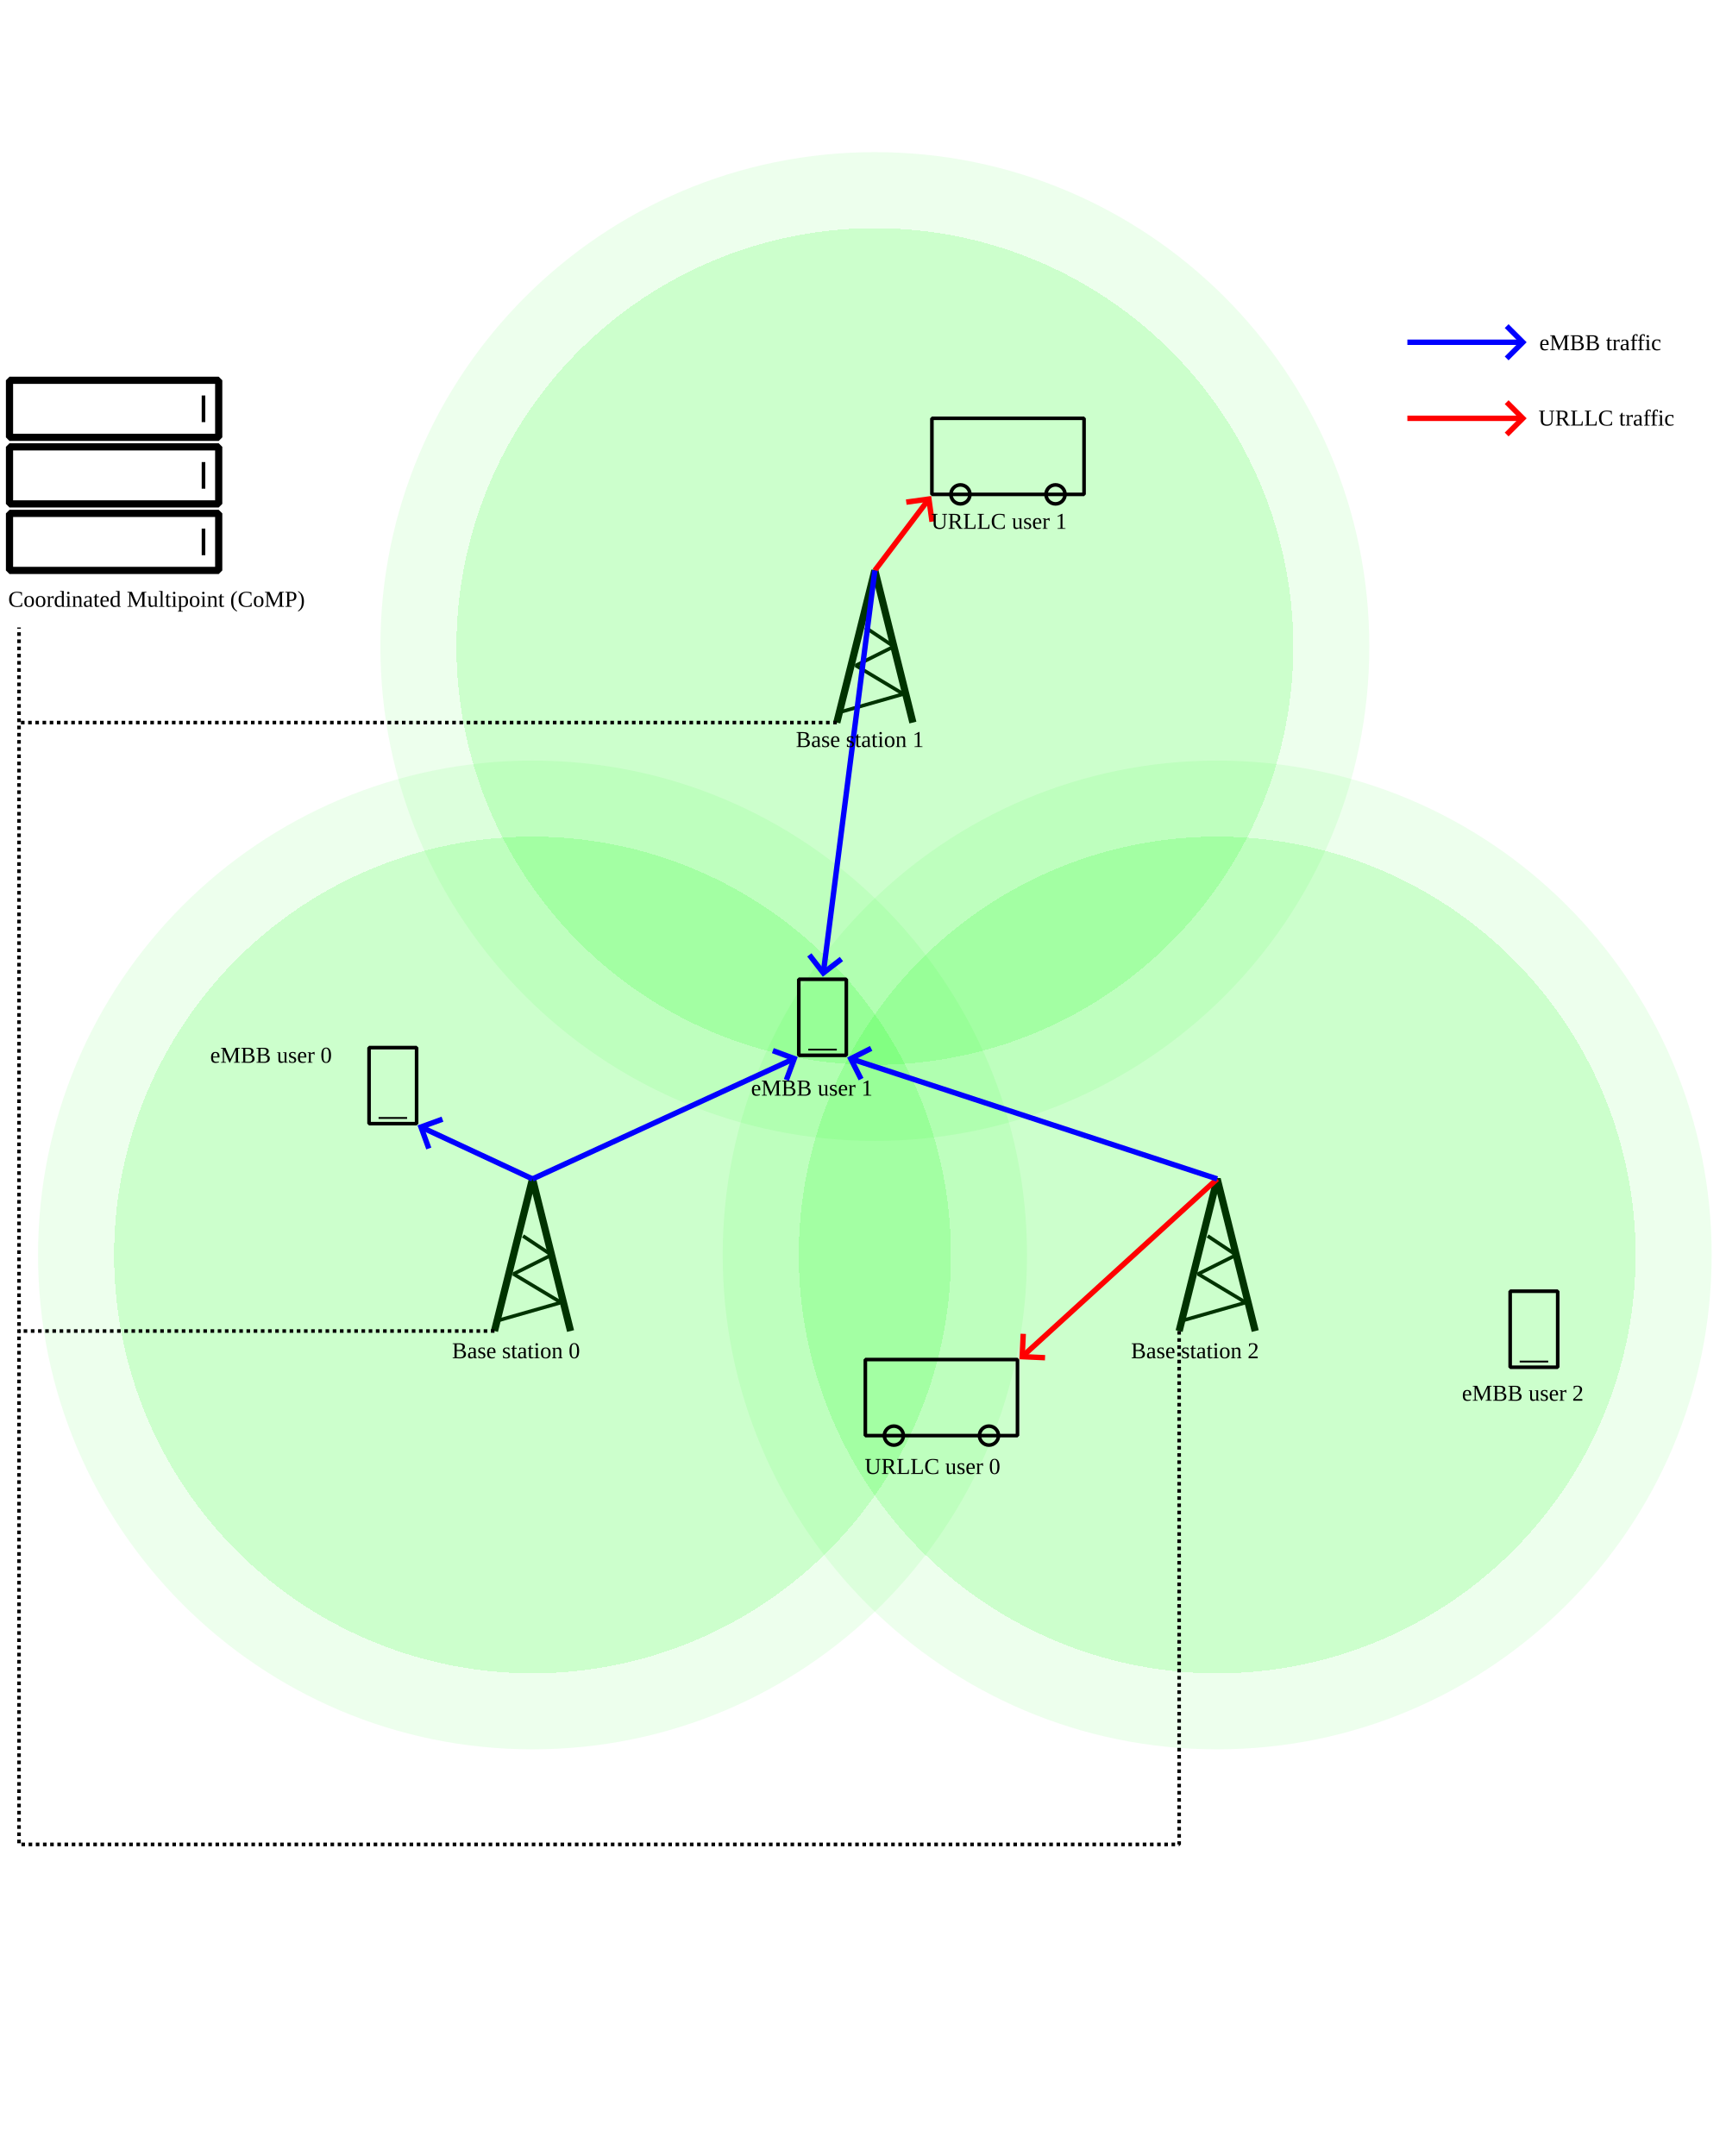
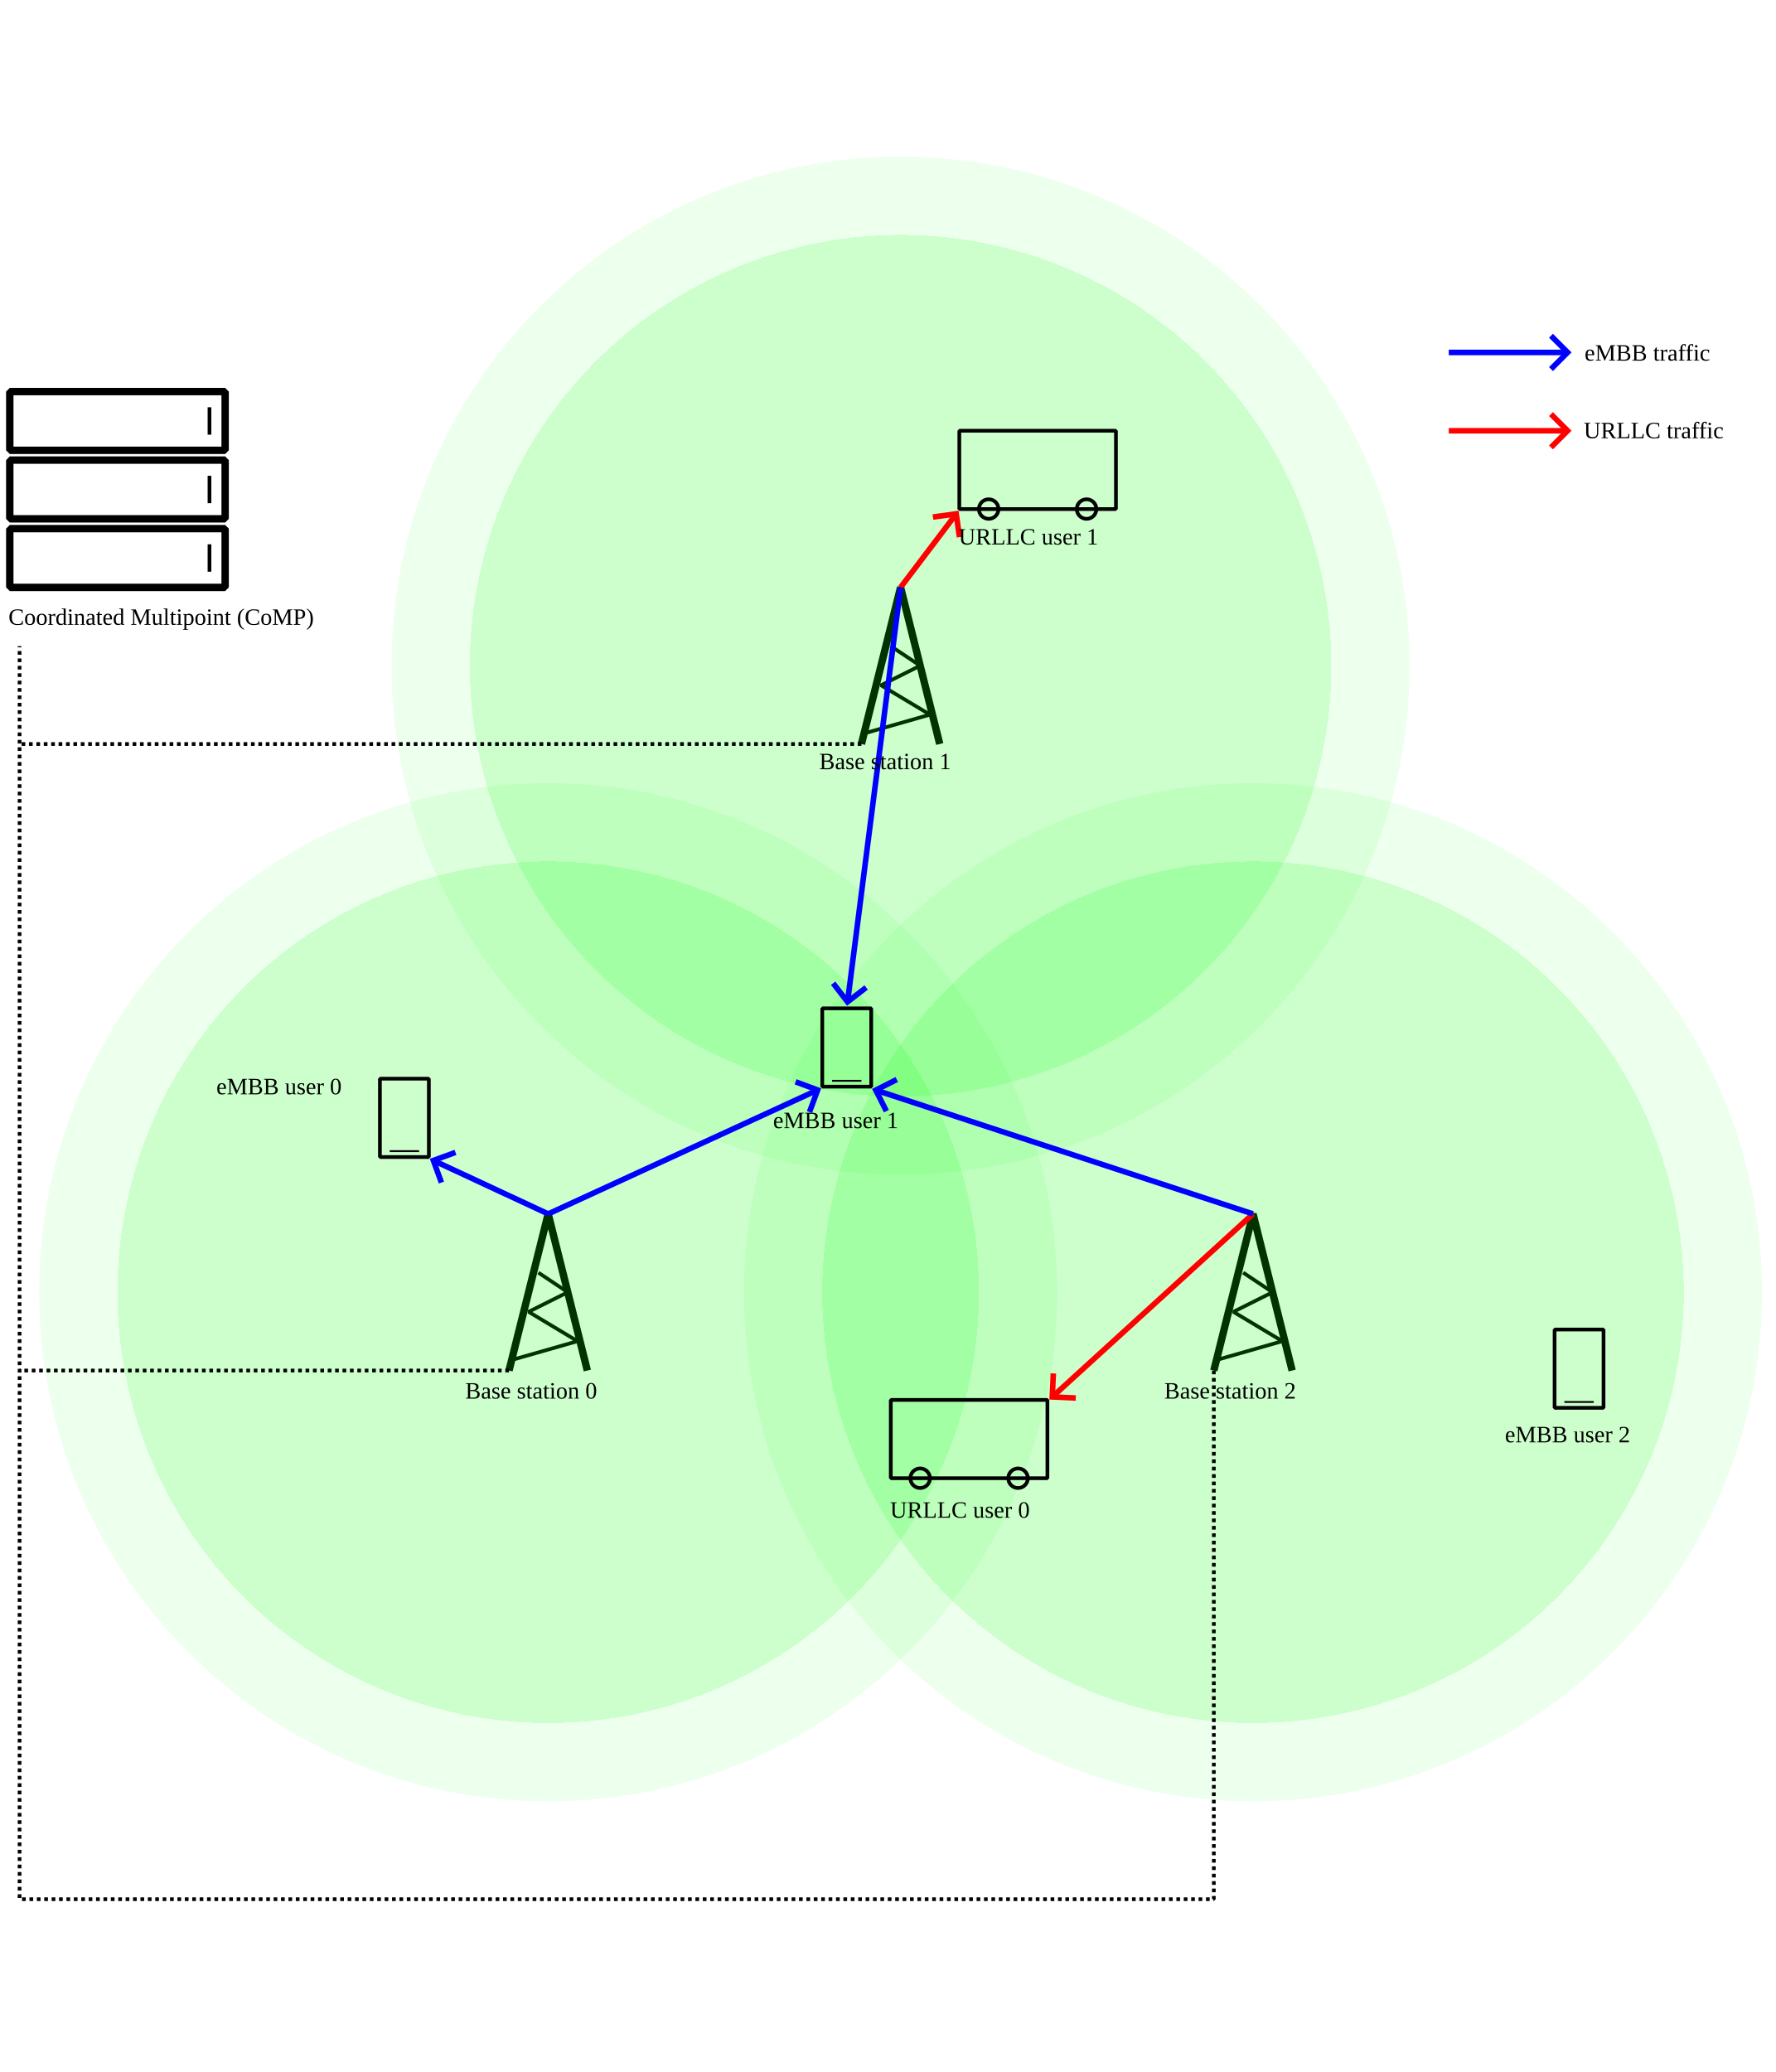
- <svg xmlns="http://www.w3.org/2000/svg" xmlns:xlink="http://www.w3.org/1999/xlink" width="240mm" height="300mm" viewBox="0 0 240 300" version="1.1" id="svg5">
+ <svg xmlns="http://www.w3.org/2000/svg" xmlns:xlink="http://www.w3.org/1999/xlink" width="240mm" height="280mm" viewBox="0 0 240 280" version="1.1" id="svg5">
  <defs id="defs2">
    <marker style="overflow:visible" id="marker2697" refX="0" refY="0" orient="auto-start-reverse" markerWidth="4.061" markerHeight="6.707" viewBox="0 0 4.061 6.707" preserveAspectRatio="xMidYMid">
      <path style="fill:none;stroke:context-stroke;stroke-width:1;stroke-linecap:butt" d="M 3,-3 0,0 3,3" id="path2695" transform="rotate(180,0.125,0)" />
    </marker>
    <linearGradient id="linearGradient2700">
      <stop style="stop-color:#00ff00;stop-opacity:1;" offset="1" id="stop2696" />
      <stop style="stop-color:#00ff00;stop-opacity:0.35;" offset="1" id="stop2698" />
    </linearGradient>
    <radialGradient xlink:href="#linearGradient2700" id="radialGradient2704" cx="103.188" cy="140.229" fx="103.188" fy="140.229" r="34.396" gradientUnits="userSpaceOnUse" gradientTransform="matrix(1.692302,-5.3954117e-6,5.4308913e-6,1.692308,-79.37501,-99.72704)" />
    <radialGradient xlink:href="#linearGradient2700" id="radialGradient2704-9" cx="103.188" cy="140.229" fx="103.188" fy="140.229" r="34.396" gradientUnits="userSpaceOnUse" gradientTransform="matrix(1.692302,-5.3954117e-6,5.4308913e-6,1.692308,-79.37501,-99.72704)" />
    <radialGradient xlink:href="#linearGradient2700" id="radialGradient2704-8" cx="103.188" cy="140.229" fx="103.188" fy="140.229" r="34.396" gradientUnits="userSpaceOnUse" gradientTransform="matrix(1.692302,-5.3954117e-6,5.4308913e-6,1.692308,-79.37501,-99.72704)" />
    <marker style="overflow:visible" id="marker2697-3" refX="0" refY="0" orient="auto-start-reverse" markerWidth="4.061" markerHeight="6.707" viewBox="0 0 4.061 6.707" preserveAspectRatio="xMidYMid">
      <path style="fill:none;stroke:context-stroke;stroke-width:1;stroke-linecap:butt" d="M 3,-3 0,0 3,3" id="path2695-3" transform="rotate(180,0.125,0)" />
    </marker>
    <marker style="overflow:visible" id="marker2697-7-2-0" refX="0" refY="0" orient="auto-start-reverse" markerWidth="4.061" markerHeight="6.707" viewBox="0 0 4.061 6.707" preserveAspectRatio="xMidYMid">
      <path style="fill:none;stroke:context-stroke;stroke-width:1;stroke-linecap:butt" d="M 3,-3 0,0 3,3" id="path2695-4-9-5" transform="rotate(180,0.125,0)" />
    </marker>
    <marker style="overflow:visible" id="marker2697-7-2-2" refX="0" refY="0" orient="auto-start-reverse" markerWidth="4.061" markerHeight="6.707" viewBox="0 0 4.061 6.707" preserveAspectRatio="xMidYMid">
      <path style="fill:none;stroke:context-stroke;stroke-width:1;stroke-linecap:butt" d="M 3,-3 0,0 3,3" id="path2695-4-9-9" transform="rotate(180,0.125,0)" />
    </marker>
    <marker style="overflow:visible" id="marker2697-7-2-0-8" refX="0" refY="0" orient="auto-start-reverse" markerWidth="4.061" markerHeight="6.707" viewBox="0 0 4.061 6.707" preserveAspectRatio="xMidYMid">
      <path style="fill:none;stroke:context-stroke;stroke-width:1;stroke-linecap:butt" d="M 3,-3 0,0 3,3" id="path2695-4-9-5-0" transform="rotate(180,0.125,0)" />
    </marker>
    <marker style="overflow:visible" id="marker2697-7-2-0-5" refX="0" refY="0" orient="auto-start-reverse" markerWidth="4.061" markerHeight="6.707" viewBox="0 0 4.061 6.707" preserveAspectRatio="xMidYMid">
      <path style="fill:none;stroke:context-stroke;stroke-width:1;stroke-linecap:butt" d="M 3,-3 0,0 3,3" id="path2695-4-9-5-5" transform="rotate(180,0.125,0)" />
    </marker>
    <marker style="overflow:visible" id="marker2697-7-2-2-8" refX="0" refY="0" orient="auto-start-reverse" markerWidth="4.061" markerHeight="6.707" viewBox="0 0 4.061 6.707" preserveAspectRatio="xMidYMid">
      <path style="fill:none;stroke:context-stroke;stroke-width:1;stroke-linecap:butt" d="M 3,-3 0,0 3,3" id="path2695-4-9-9-3" transform="rotate(180,0.125,0)" />
    </marker>
    <marker style="overflow:visible" id="marker2697-8" refX="0" refY="0" orient="auto-start-reverse" markerWidth="4.061" markerHeight="6.707" viewBox="0 0 4.061 6.707" preserveAspectRatio="xMidYMid">
      <path style="fill:none;stroke:context-stroke;stroke-width:1;stroke-linecap:butt" d="M 3,-3 0,0 3,3" id="path2695-7" transform="rotate(180,0.125,0)" />
    </marker>
  </defs>
  <g id="layer1">
    <g id="base_station" transform="translate(26.45833,-47.62499)">
      <path style="fill:none;fill-opacity:0.5;stroke:#000000;stroke-width:1;stroke-miterlimit:0;stroke-opacity:1" d="M 89.958,148.167 95.25,127 l 5.292,21.167" id="base_station_outer" />
      <path style="fill:none;fill-opacity:0.5;stroke:#000000;stroke-width:0.5;stroke-miterlimit:0;stroke-dasharray:none;stroke-opacity:1" d="m 89.958,146.844 9.26,-2.646 -6.615,-3.969 5.292,-2.646 -3.969,-2.646" id="base_station_inner" />
      <circle style="opacity:0.2;fill:url(#radialGradient2704);fill-opacity:1;stroke:#000000;stroke-width:0;stroke-miterlimit:0;stroke-dasharray:none;stroke-opacity:1" id="base_station_coverage" cy="137.583" cx="95.25" r="68.791" />
    </g>
    <g id="base_station-2" transform="translate(-21.16667,37.04167)">
      <path style="fill:none;fill-opacity:0.5;stroke:#000000;stroke-width:1;stroke-miterlimit:0;stroke-opacity:1" d="M 89.958,148.167 95.25,127 l 5.292,21.167" id="base_station_outer-0" />
      <path style="fill:none;fill-opacity:0.5;stroke:#000000;stroke-width:0.5;stroke-miterlimit:0;stroke-dasharray:none;stroke-opacity:1" d="m 89.958,146.844 9.26,-2.646 -6.615,-3.969 5.292,-2.646 -3.969,-2.646" id="base_station_inner-5" />
      <circle style="opacity:0.2;fill:url(#radialGradient2704-9);fill-opacity:1;stroke:#000000;stroke-width:0;stroke-miterlimit:0;stroke-dasharray:none;stroke-opacity:1" id="base_station_coverage-6" cy="137.583" cx="95.25" r="68.791" />
    </g>
    <g id="base_station-4" transform="translate(74.08334,37.04167)">
      <path style="fill:none;fill-opacity:0.5;stroke:#000000;stroke-width:1;stroke-miterlimit:0;stroke-opacity:1" d="M 89.958,148.167 95.25,127 l 5.292,21.167" id="base_station_outer-5" />
      <path style="fill:none;fill-opacity:0.5;stroke:#000000;stroke-width:0.5;stroke-miterlimit:0;stroke-dasharray:none;stroke-opacity:1" d="m 89.958,146.844 9.26,-2.646 -6.615,-3.969 5.292,-2.646 -3.969,-2.646" id="base_station_inner-0" />
      <circle style="opacity:0.2;fill:url(#radialGradient2704-8);fill-opacity:1;stroke:#000000;stroke-width:0;stroke-miterlimit:0;stroke-dasharray:none;stroke-opacity:1" id="base_station_coverage-9" cy="137.583" cx="95.25" r="68.791" />
    </g>
    <g id="embb_user" transform="translate(-99.46875,82.27083)">
      <path style="opacity:1;fill:none;fill-opacity:1;stroke:#000000;stroke-width:0.5;stroke-miterlimit:0;stroke-dasharray:none;stroke-opacity:1" d="m 150.812,63.5 v 10.583 h 6.615 V 63.5 Z" id="embb_user_outer" />
      <path style="opacity:1;fill:none;fill-opacity:1;stroke:#000000;stroke-width:0.25;stroke-miterlimit:0;stroke-dasharray:none;stroke-opacity:1" d="m 152.135,73.29 h 3.969" id="embb_user_inner" />
    </g>
    <g id="embb_user-7" transform="translate(59.28125,116.1667)">
      <path style="opacity:1;fill:none;fill-opacity:1;stroke:#000000;stroke-width:0.5;stroke-miterlimit:0;stroke-dasharray:none;stroke-opacity:1" d="m 150.812,63.5 v 10.583 h 6.615 V 63.5 Z" id="embb_user_outer-3" />
      <path style="opacity:1;fill:none;fill-opacity:1;stroke:#000000;stroke-width:0.25;stroke-miterlimit:0;stroke-dasharray:none;stroke-opacity:1" d="m 152.135,73.29 h 3.969" id="embb_user_inner-0" />
    </g>
    <g id="embb_user-8" transform="translate(-39.6875,72.76042)">
      <path style="opacity:1;fill:none;fill-opacity:1;stroke:#000000;stroke-width:0.5;stroke-miterlimit:0;stroke-dasharray:none;stroke-opacity:1" d="m 150.812,63.5 v 10.583 h 6.615 V 63.5 Z" id="embb_user_outer-51" />
      <path style="opacity:1;fill:none;fill-opacity:1;stroke:#000000;stroke-width:0.25;stroke-miterlimit:0;stroke-dasharray:none;stroke-opacity:1" d="m 152.135,73.29 h 3.969" id="embb_user_inner-16" />
    </g>
    <g id="urllc_user_1" transform="translate(113.7708,-42.33333)">
      <rect style="opacity:1;fill:none;fill-opacity:1;stroke:#000000;stroke-width:0.5;stroke-miterlimit:0;stroke-dasharray:none;stroke-opacity:1" id="urllc_user_outer" width="21.167" height="10.583" x="15.875" y="100.542" />
      <ellipse style="opacity:1;fill:none;fill-opacity:1;stroke:#000000;stroke-width:0.5;stroke-miterlimit:0;stroke-dasharray:none;stroke-opacity:1" id="urllc_user_back" cx="19.844" cy="111.125" rx="1.323" ry="1.323" />
      <ellipse style="fill:none;fill-opacity:1;stroke:#000000;stroke-width:0.5;stroke-miterlimit:0;stroke-dasharray:none;stroke-opacity:1" id="urllc_user_front" cx="33.073" cy="111.125" rx="1.323" ry="1.323" />
    </g>
    <g id="urllc_user_0" transform="translate(104.5104,88.63542)">
      <rect style="opacity:1;fill:none;fill-opacity:1;stroke:#000000;stroke-width:0.5;stroke-miterlimit:0;stroke-dasharray:none;stroke-opacity:1" id="urllc_user_outer-8" width="21.167" height="10.583" x="15.875" y="100.542" />
      <ellipse style="opacity:1;fill:none;fill-opacity:1;stroke:#000000;stroke-width:0.5;stroke-miterlimit:0;stroke-dasharray:none;stroke-opacity:1" id="urllc_user_back-4" cx="19.844" cy="111.125" rx="1.323" ry="1.323" />
      <ellipse style="fill:none;fill-opacity:1;stroke:#000000;stroke-width:0.5;stroke-miterlimit:0;stroke-dasharray:none;stroke-opacity:1" id="urllc_user_front-3" cx="33.073" cy="111.125" rx="1.323" ry="1.323" />
    </g>
    <path style="opacity:1;fill:none;fill-opacity:1;stroke:#ff0000;stroke-width:0.75;stroke-miterlimit:0;stroke-dasharray:none;stroke-opacity:1;marker-end:url(#marker2697)" d="m 121.708,79.375 7.408,-9.79" id="urllc_traffic" />
    <path style="fill:none;fill-opacity:1;stroke:#ff0000;stroke-width:0.75;stroke-miterlimit:0;stroke-dasharray:none;stroke-opacity:1;marker-end:url(#marker2697-8)" d="m 195.792,58.208 h 15.875" id="urllc_traffic-4" />
    <path style="fill:none;fill-opacity:1;stroke:#ff0000;stroke-width:0.75;stroke-miterlimit:0;stroke-dasharray:none;stroke-opacity:1;marker-end:url(#marker2697-3)" d="m 169.333,164.042 -26.988,24.606" id="urllc_traffic-5" />
    <path style="fill:none;fill-opacity:1;stroke:#0000ff;stroke-width:0.75;stroke-miterlimit:0;stroke-dasharray:none;stroke-opacity:1;marker-end:url(#marker2697-7-2-2)" d="m 121.708,79.375 -7.144,55.827" id="urllc_traffic-3-0-4" />
    <path style="fill:none;fill-opacity:1;stroke:#0000ff;stroke-width:0.75;stroke-miterlimit:0;stroke-dasharray:none;stroke-opacity:1;marker-end:url(#marker2697-7-2-2-8)" d="m 195.792,47.625 h 15.875" id="urllc_traffic-3-0-4-0" />
    <path style="fill:none;fill-opacity:1;stroke:#0000ff;stroke-width:0.75;stroke-miterlimit:0;stroke-dasharray:none;stroke-opacity:1;marker-end:url(#marker2697-7-2-0)" d="M 74.083,164.042 110.331,147.373" id="urllc_traffic-3-0-2" />
    <path style="fill:none;fill-opacity:1;stroke:#0000ff;stroke-width:0.75;stroke-miterlimit:0;stroke-dasharray:none;stroke-opacity:1;marker-end:url(#marker2697-7-2-0-5)" d="M 74.083,164.042 58.737,156.898" id="urllc_traffic-3-0-2-9" />
    <path style="fill:none;fill-opacity:1;stroke:#0000ff;stroke-width:0.75;stroke-miterlimit:0;stroke-dasharray:none;stroke-opacity:1;marker-end:url(#marker2697-7-2-0-8)" d="m 169.333,164.042 -50.8,-16.669" id="urllc_traffic-3-0-2-5" />
    <text xml:space="preserve" style="font-size:3.175px;fill:#000000;stroke:#000000;stroke-width:0;stroke-miterlimit:0;stroke-dasharray:none;stroke-opacity:1" x="62.88" y="188.996" id="base_station_0_label">
      <tspan id="tspan8557-6-2" style="stroke-width:0" x="62.88" y="188.996">Base station 0</tspan>
    </text>
    <text xml:space="preserve" style="font-size:3.175px;fill:#000000;stroke:#000000;stroke-width:0;stroke-miterlimit:0;stroke-dasharray:none;stroke-opacity:1" x="110.719" y="103.948" id="base_station_1_label">
      <tspan id="tspan8557-6-2-0" style="stroke-width:0" x="110.719" y="103.948">Base station 1</tspan>
    </text>
    <text xml:space="preserve" style="font-size:3.175px;fill:#000000;stroke:#000000;stroke-width:0;stroke-miterlimit:0;stroke-dasharray:none;stroke-opacity:1" x="157.341" y="188.996" id="base_station_2_label">
      <tspan id="tspan8557-6-2-06" style="stroke-width:0" x="157.341" y="188.996">Base station 2</tspan>
    </text>
    <g id="servers" transform="translate(-212.9896,-7.9375)">
      <g id="server">
        <rect style="fill:none;fill-opacity:0.5;stroke:#000000;stroke-width:1;stroke-miterlimit:0;stroke-dasharray:none;stroke-dashoffset:0;stroke-opacity:1" id="server_outer" width="29.104" height="7.938" x="214.312" y="60.854" />
        <path style="fill:none;fill-opacity:0.5;stroke:#000000;stroke-width:0.5;stroke-miterlimit:0;stroke-dasharray:none;stroke-dashoffset:0;stroke-opacity:1" d="m 241.3,62.971 v 3.704" id="server_inner" />
      </g>
      <g id="server-0" transform="translate(1.2715657e-5,9.260419)">
        <rect style="fill:none;fill-opacity:0.5;stroke:#000000;stroke-width:1;stroke-miterlimit:0;stroke-dasharray:none;stroke-dashoffset:0;stroke-opacity:1" id="server_outer-8" width="29.104" height="7.938" x="214.312" y="60.854" />
        <path style="fill:none;fill-opacity:0.5;stroke:#000000;stroke-width:0.5;stroke-miterlimit:0;stroke-dasharray:none;stroke-dashoffset:0;stroke-opacity:1" d="m 241.3,62.971 v 3.704" id="server_inner-5" />
      </g>
      <g id="server-1" transform="translate(1.2715658e-5,18.52084)">
        <rect style="fill:none;fill-opacity:0.5;stroke:#000000;stroke-width:1;stroke-miterlimit:0;stroke-dasharray:none;stroke-dashoffset:0;stroke-opacity:1" id="server_outer-2" width="29.104" height="7.938" x="214.312" y="60.854" />
        <path style="fill:none;fill-opacity:0.5;stroke:#000000;stroke-width:0.5;stroke-miterlimit:0;stroke-dasharray:none;stroke-dashoffset:0;stroke-opacity:1" d="m 241.3,62.971 v 3.704" id="server_inner-2" />
      </g>
    </g>
    <text xml:space="preserve" style="font-size:3.175px;fill:#000000;stroke:#000000;stroke-width:0;stroke-miterlimit:0;stroke-dasharray:none;stroke-opacity:1" x="29.238" y="147.876" id="embb_user_0_label">
      <tspan id="tspan8557-6-2-06-3" style="stroke-width:0" x="29.238" y="147.876">eMBB user 0</tspan>
    </text>
    <text xml:space="preserve" style="font-size:3.175px;fill:#000000;stroke:#000000;stroke-width:0;stroke-miterlimit:0;stroke-dasharray:none;stroke-opacity:1" x="104.479" y="152.45" id="embb_user_1_label">
      <tspan id="tspan8557-6-2-06-3-4" style="stroke-width:0" x="104.479" y="152.45">eMBB user 1</tspan>
    </text>
    <text xml:space="preserve" style="font-size:3.175px;fill:#000000;stroke:#000000;stroke-width:0;stroke-miterlimit:0;stroke-dasharray:none;stroke-opacity:1" x="203.381" y="194.908" id="embb_user_2_label">
      <tspan id="tspan8557-6-2-06-3-4-0" style="stroke-width:0" x="203.381" y="194.908">eMBB user 2</tspan>
    </text>
    <text xml:space="preserve" style="font-size:3.175px;fill:#000000;stroke:#000000;stroke-width:0;stroke-miterlimit:0;stroke-dasharray:none;stroke-opacity:1" x="214.148" y="48.73" id="embb_user_2_label-8">
      <tspan id="tspan8557-6-2-06-3-4-0-7" style="stroke-width:0" x="214.148" y="48.73">eMBB traffic</tspan>
    </text>
    <text xml:space="preserve" style="font-size:3.175px;fill:#000000;stroke:#000000;stroke-width:0;stroke-miterlimit:0;stroke-dasharray:none;stroke-opacity:1" x="214.037" y="59.219" id="embb_user_2_label-8-9">
      <tspan id="tspan8557-6-2-06-3-4-0-7-7" style="stroke-width:0" x="214.037" y="59.219">URLLC traffic</tspan>
    </text>
    <text xml:space="preserve" style="font-size:3.175px;fill:#000000;stroke:#000000;stroke-width:0;stroke-miterlimit:0;stroke-dasharray:none;stroke-opacity:1" x="120.293" y="205.099" id="urllc_user_0_label">
      <tspan id="tspan8557-6-2-06-3-4-0-9" style="stroke-width:0" x="120.293" y="205.099">URLLC user 0</tspan>
    </text>
    <text xml:space="preserve" style="font-size:3.175px;fill:#000000;stroke:#000000;stroke-width:0;stroke-miterlimit:0;stroke-dasharray:none;stroke-opacity:1" x="129.554" y="73.585" id="urllc_user_1_label">
      <tspan id="tspan8557-6-2-06-3-4-0-9-2" style="stroke-width:0" x="129.554" y="73.585">URLLC user 1</tspan>
    </text>
    <text xml:space="preserve" style="font-size:3.175px;fill:#000000;stroke:#000000;stroke-width:0;stroke-miterlimit:0;stroke-dasharray:none;stroke-opacity:1" x="1.145" y="84.433" id="comp_label">
      <tspan id="tspan8557-6-2-06-3-4-0-9-2-2" style="stroke-width:0" x="1.145" y="84.433">Coordinated Multipoint (CoMP)</tspan>
    </text>
    <path style="fill:none;stroke:#000000;stroke-width:0.5;stroke-miterlimit:0;stroke-dasharray:0.5, 0.5;stroke-dashoffset:0" d="m 164.042,185.208 v 71.438 H 2.646 V 87.312" id="path536" />
    <path style="fill:none;stroke:#000000;stroke-width:0.5;stroke-miterlimit:0;stroke-dasharray:0.5, 0.5;stroke-dashoffset:0" d="M 68.792,185.208 H 2.646" id="path1231" />
    <path style="fill:none;stroke:#000000;stroke-width:0.5;stroke-miterlimit:0;stroke-dasharray:0.5, 0.5;stroke-dashoffset:0" d="M 116.417,100.542 H 2.646" id="path1233" />
  </g>
</svg>
